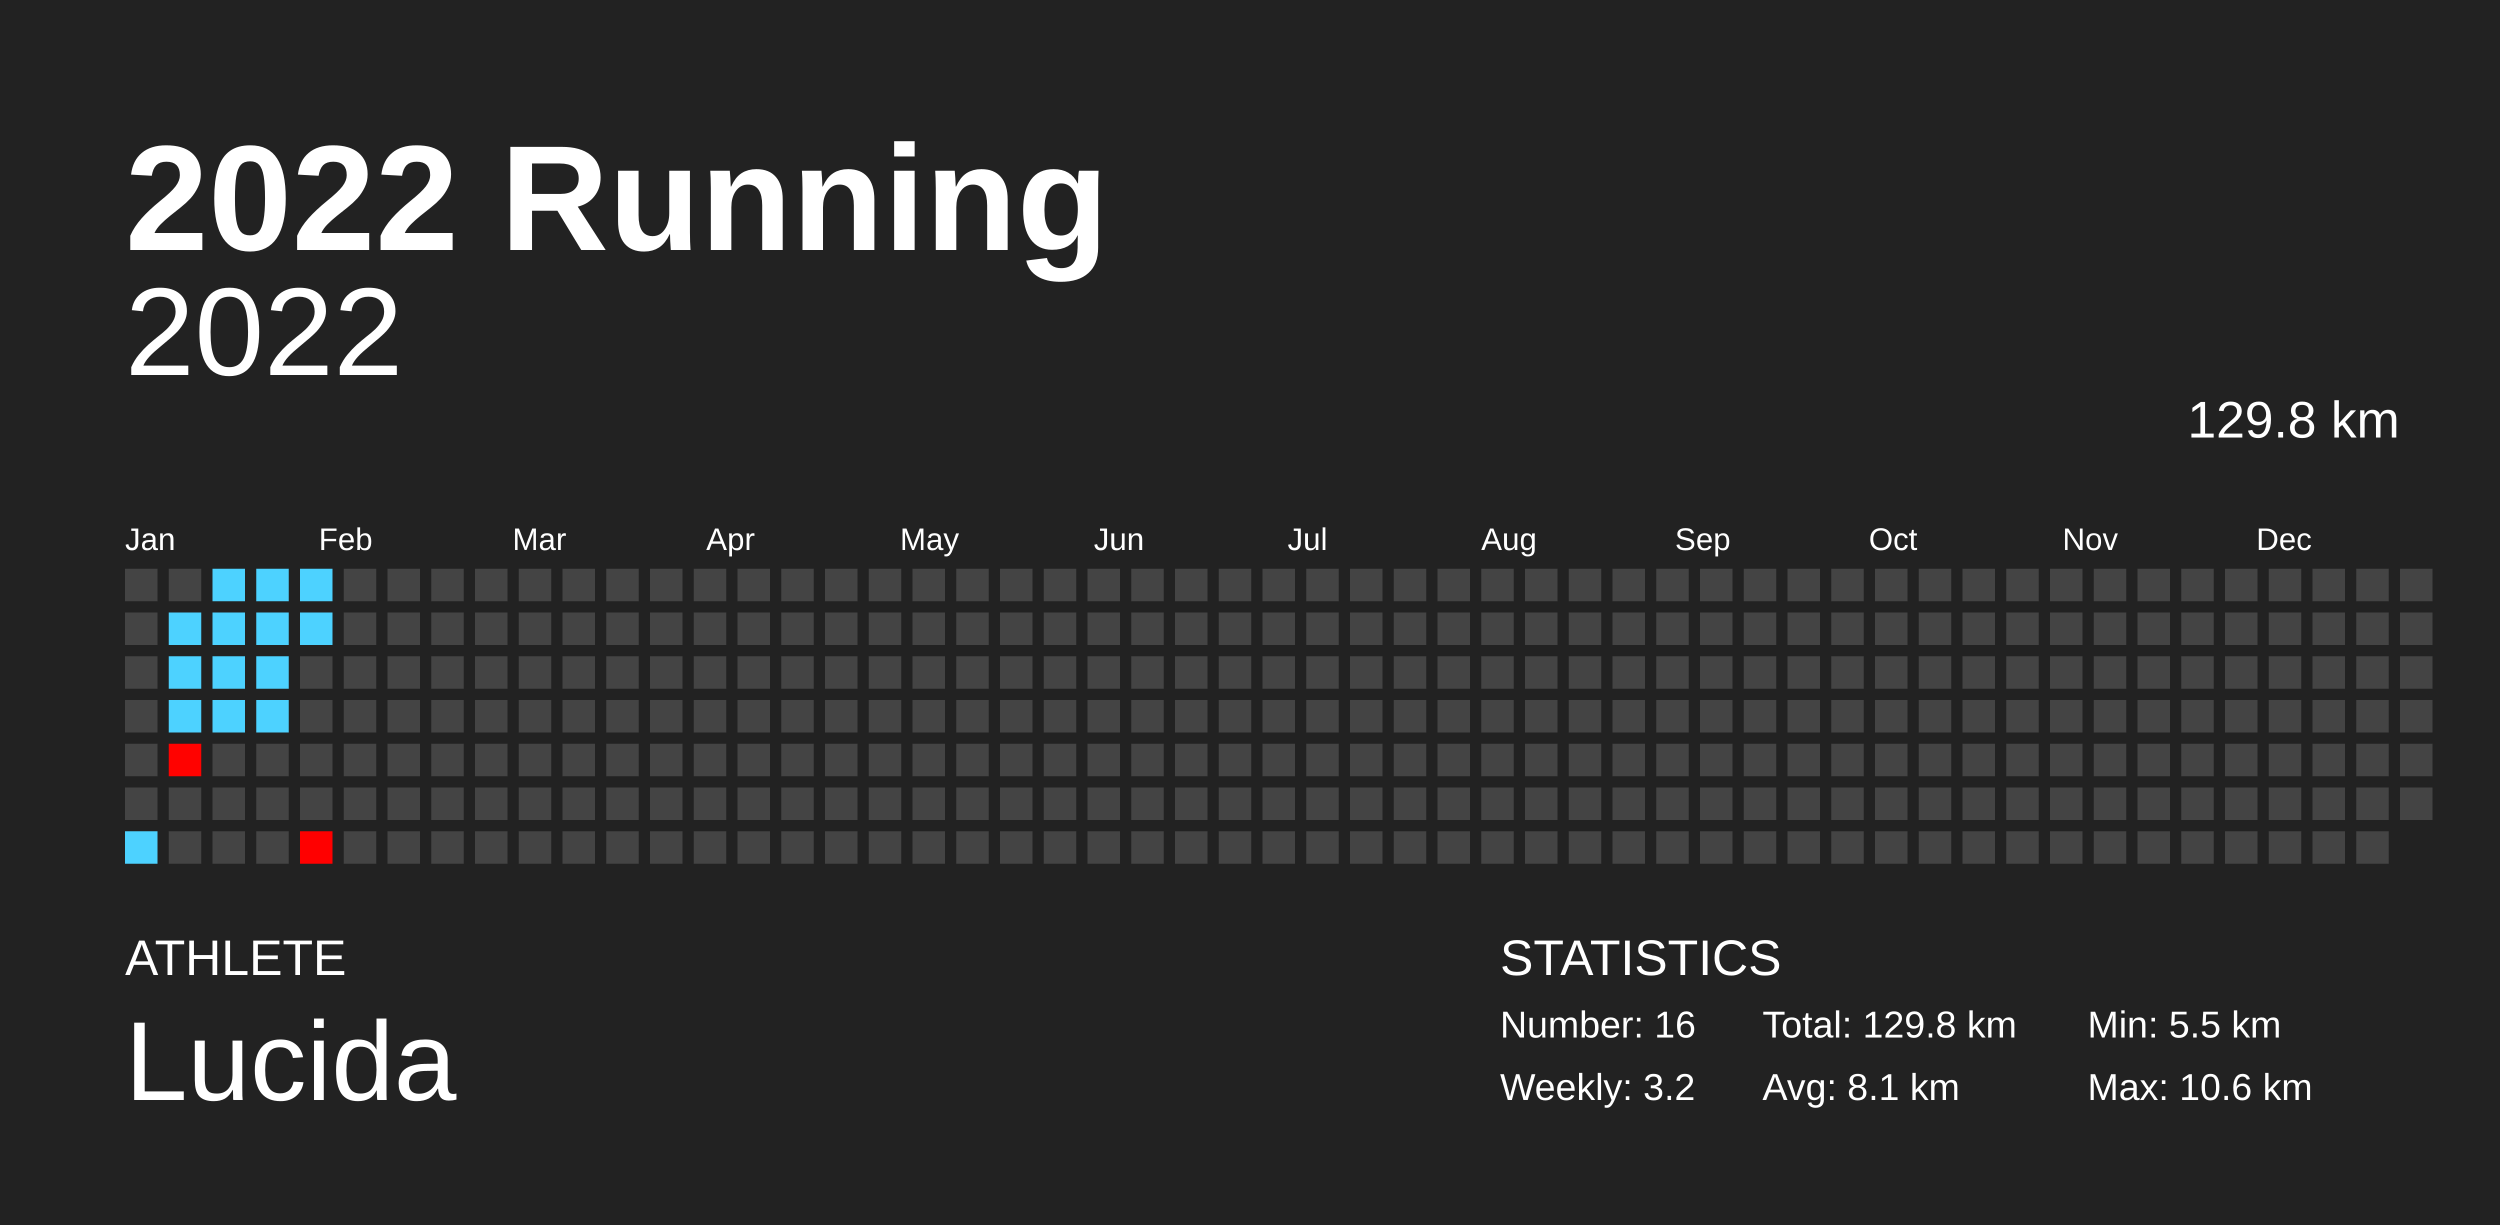
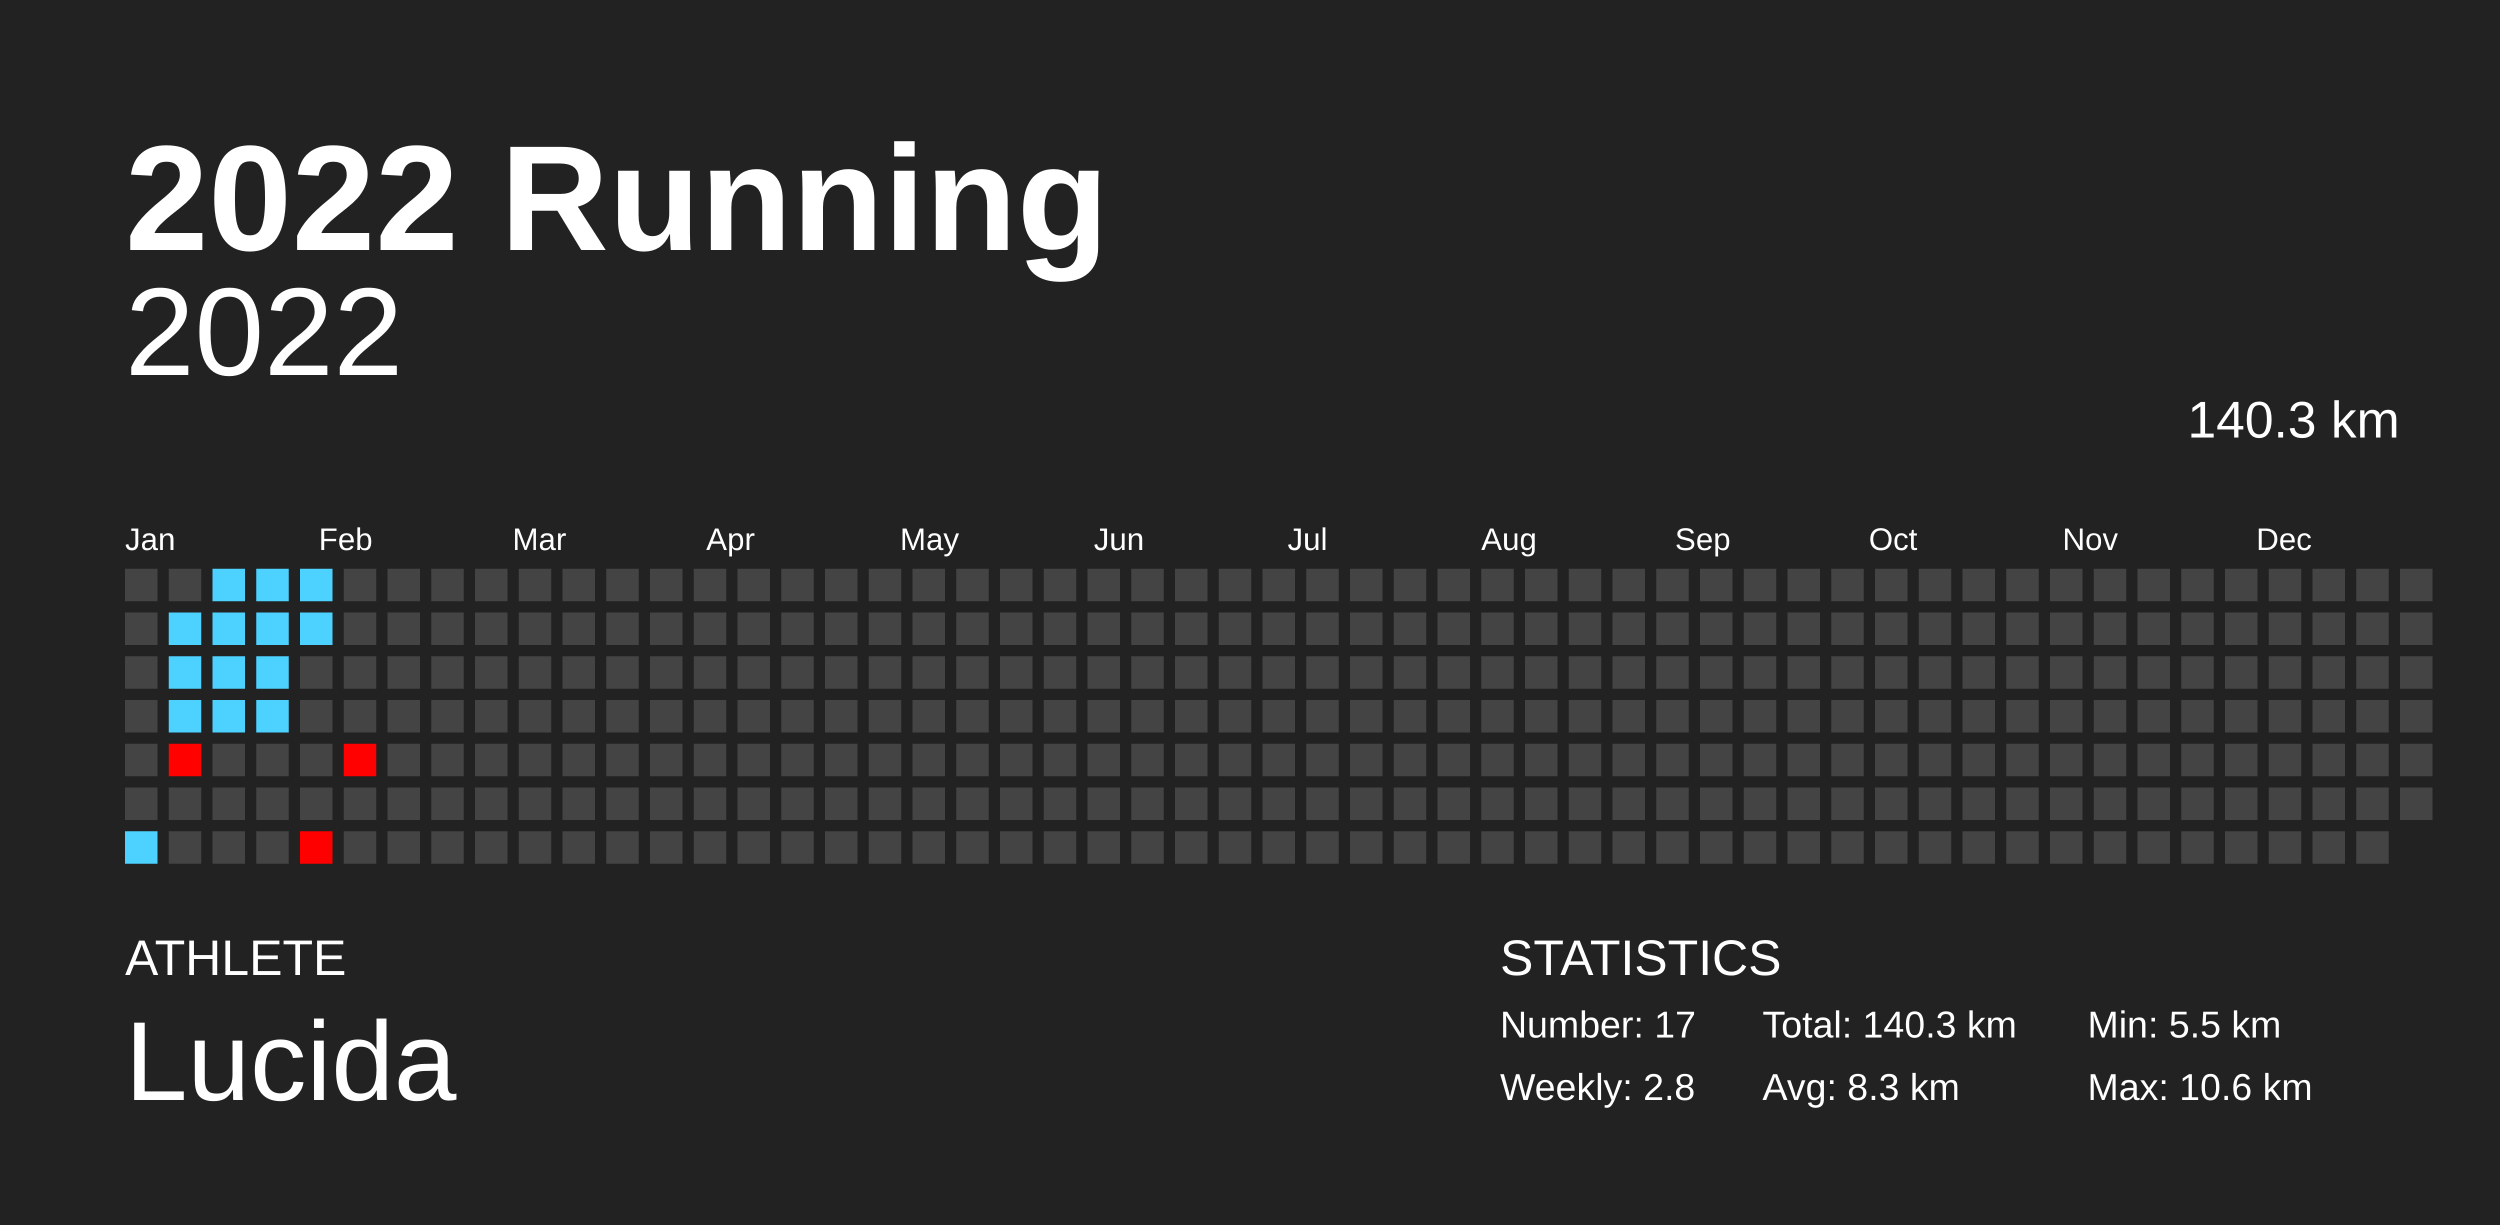
<svg xmlns="http://www.w3.org/2000/svg" baseProfile="full" height="98mm" version="1.1" viewBox="0,0,200,98" width="200mm">
  <defs />
  <rect fill="#222222" height="98" width="200" x="0" y="0" />
  <text fill="#FFFFFF" style="font-size:12px; font-family:Arial; font-weight:bold;" x="10" y="20">2022 Running</text>
  <text fill="#FFFFFF" style="font-size:4px; font-family:Arial" x="10" y="78">ATHLETE</text>
  <text fill="#FFFFFF" style="font-size:9px; font-family:Arial" x="10" y="88">Lucida</text>
  <text fill="#FFFFFF" style="font-size:4px; font-family:Arial" x="120" y="78">STATISTICS</text>
-   <text fill="#FFFFFF" style="font-size:3px; font-family:Arial" x="120" y="83">Number: 16</text>
-   <text fill="#FFFFFF" style="font-size:3px; font-family:Arial" x="120" y="88">Weekly: 3.2</text>
-   <text fill="#FFFFFF" style="font-size:3px; font-family:Arial" x="141" y="83">Total: 129.8 km</text>
-   <text fill="#FFFFFF" style="font-size:3px; font-family:Arial" x="141" y="88">Avg: 8.1 km</text>
+   <text fill="#FFFFFF" style="font-size:3px; font-family:Arial" x="120" y="83">Number: 17</text>
+   <text fill="#FFFFFF" style="font-size:3px; font-family:Arial" x="120" y="88">Weekly: 2.8</text>
+   <text fill="#FFFFFF" style="font-size:3px; font-family:Arial" x="141" y="83">Total: 140.3 km</text>
+   <text fill="#FFFFFF" style="font-size:3px; font-family:Arial" x="141" y="88">Avg: 8.3 km</text>
  <text fill="#FFFFFF" style="font-size:3px; font-family:Arial" x="167" y="83">Min: 5.5 km</text>
  <text fill="#FFFFFF" style="font-size:3px; font-family:Arial" x="167" y="88">Max: 10.6 km</text>
  <text alignment-baseline="hanging" fill="#FFFFFF" style="font-size:10.0px; font-family:Arial;" x="10" y="30">2022</text>
-   <text alignment-baseline="hanging" fill="#FFFFFF" style="font-size:4.125px; font-family:Arial;" x="175" y="35">129.8 km</text>
+   <text alignment-baseline="hanging" fill="#FFFFFF" style="font-size:4.125px; font-family:Arial;" x="175" y="35">140.3 km</text>
  <text fill="#FFFFFF" style="font-size:2.5px; font-family:Arial" x="10.0" y="44">Jan</text>
  <text fill="#FFFFFF" style="font-size:2.5px; font-family:Arial" x="25.5" y="44">Feb</text>
  <text fill="#FFFFFF" style="font-size:2.5px; font-family:Arial" x="41.0" y="44">Mar</text>
  <text fill="#FFFFFF" style="font-size:2.5px; font-family:Arial" x="56.5" y="44">Apr</text>
  <text fill="#FFFFFF" style="font-size:2.5px; font-family:Arial" x="72.0" y="44">May</text>
  <text fill="#FFFFFF" style="font-size:2.5px; font-family:Arial" x="87.5" y="44">Jun</text>
  <text fill="#FFFFFF" style="font-size:2.5px; font-family:Arial" x="103.0" y="44">Jul</text>
  <text fill="#FFFFFF" style="font-size:2.5px; font-family:Arial" x="118.5" y="44">Aug</text>
  <text fill="#FFFFFF" style="font-size:2.5px; font-family:Arial" x="134.0" y="44">Sep</text>
  <text fill="#FFFFFF" style="font-size:2.5px; font-family:Arial" x="149.5" y="44">Oct</text>
  <text fill="#FFFFFF" style="font-size:2.5px; font-family:Arial" x="165.0" y="44">Nov</text>
  <text fill="#FFFFFF" style="font-size:2.5px; font-family:Arial" x="180.5" y="44">Dec</text>
  <rect fill="#444444" height="2.6" width="2.6" x="10.0" y="45.5" />
  <rect fill="#444444" height="2.6" width="2.6" x="10.0" y="49.0" />
  <rect fill="#444444" height="2.6" width="2.6" x="10.0" y="52.5" />
  <rect fill="#444444" height="2.6" width="2.6" x="10.0" y="56.0" />
  <rect fill="#444444" height="2.6" width="2.6" x="10.0" y="59.5" />
  <rect fill="#444444" height="2.6" width="2.6" x="10.0" y="63.0" />
  <rect fill="#4dd2ff" height="2.6" width="2.6" x="10.0" y="66.5" />
  <rect fill="#444444" height="2.6" width="2.6" x="13.5" y="45.5" />
  <rect fill="#4dd2ff" height="2.6" width="2.6" x="13.5" y="49.0" />
  <rect fill="#4dd2ff" height="2.6" width="2.6" x="13.5" y="52.5" />
  <rect fill="#4dd2ff" height="2.6" width="2.6" x="13.5" y="56.0" />
  <rect fill="#ff0200" height="2.6" width="2.6" x="13.5" y="59.5" />
  <rect fill="#444444" height="2.6" width="2.6" x="13.5" y="63.0" />
  <rect fill="#444444" height="2.6" width="2.6" x="13.5" y="66.5" />
  <rect fill="#4dd2ff" height="2.6" width="2.6" x="17.0" y="45.5" />
  <rect fill="#4dd2ff" height="2.6" width="2.6" x="17.0" y="49.0" />
  <rect fill="#4dd2ff" height="2.6" width="2.6" x="17.0" y="52.5" />
  <rect fill="#4dd2ff" height="2.6" width="2.6" x="17.0" y="56.0" />
  <rect fill="#444444" height="2.6" width="2.6" x="17.0" y="59.5" />
  <rect fill="#444444" height="2.6" width="2.6" x="17.0" y="63.0" />
  <rect fill="#444444" height="2.6" width="2.6" x="17.0" y="66.5" />
  <rect fill="#4dd2ff" height="2.6" width="2.6" x="20.5" y="45.5" />
  <rect fill="#4dd2ff" height="2.6" width="2.6" x="20.5" y="49.0" />
  <rect fill="#4dd2ff" height="2.6" width="2.6" x="20.5" y="52.5" />
  <rect fill="#4dd2ff" height="2.6" width="2.6" x="20.5" y="56.0" />
  <rect fill="#444444" height="2.6" width="2.6" x="20.5" y="59.5" />
  <rect fill="#444444" height="2.6" width="2.6" x="20.5" y="63.0" />
  <rect fill="#444444" height="2.6" width="2.6" x="20.5" y="66.5" />
  <rect fill="#4dd2ff" height="2.6" width="2.6" x="24.0" y="45.5" />
  <rect fill="#4dd2ff" height="2.6" width="2.6" x="24.0" y="49.0" />
  <rect fill="#444444" height="2.6" width="2.6" x="24.0" y="52.5" />
  <rect fill="#444444" height="2.6" width="2.6" x="24.0" y="56.0" />
  <rect fill="#444444" height="2.6" width="2.6" x="24.0" y="59.5" />
  <rect fill="#444444" height="2.6" width="2.6" x="24.0" y="63.0" />
  <rect fill="#ff0000" height="2.6" width="2.6" x="24.0" y="66.5" />
  <rect fill="#444444" height="2.6" width="2.6" x="27.5" y="45.5" />
  <rect fill="#444444" height="2.6" width="2.6" x="27.5" y="49.0" />
  <rect fill="#444444" height="2.6" width="2.6" x="27.5" y="52.5" />
  <rect fill="#444444" height="2.6" width="2.6" x="27.5" y="56.0" />
-   <rect fill="#444444" height="2.6" width="2.6" x="27.5" y="59.5" />
+   <rect fill="#ff0100" height="2.6" width="2.6" x="27.5" y="59.5" />
  <rect fill="#444444" height="2.6" width="2.6" x="27.5" y="63.0" />
  <rect fill="#444444" height="2.6" width="2.6" x="27.5" y="66.5" />
  <rect fill="#444444" height="2.6" width="2.6" x="31.0" y="45.5" />
  <rect fill="#444444" height="2.6" width="2.6" x="31.0" y="49.0" />
  <rect fill="#444444" height="2.6" width="2.6" x="31.0" y="52.5" />
  <rect fill="#444444" height="2.6" width="2.6" x="31.0" y="56.0" />
  <rect fill="#444444" height="2.6" width="2.6" x="31.0" y="59.5" />
  <rect fill="#444444" height="2.6" width="2.6" x="31.0" y="63.0" />
  <rect fill="#444444" height="2.6" width="2.6" x="31.0" y="66.5" />
  <rect fill="#444444" height="2.6" width="2.6" x="34.5" y="45.5" />
  <rect fill="#444444" height="2.6" width="2.6" x="34.5" y="49.0" />
  <rect fill="#444444" height="2.6" width="2.6" x="34.5" y="52.5" />
  <rect fill="#444444" height="2.6" width="2.6" x="34.5" y="56.0" />
  <rect fill="#444444" height="2.6" width="2.6" x="34.5" y="59.5" />
  <rect fill="#444444" height="2.6" width="2.6" x="34.5" y="63.0" />
  <rect fill="#444444" height="2.6" width="2.6" x="34.5" y="66.5" />
  <rect fill="#444444" height="2.6" width="2.6" x="38.0" y="45.5" />
  <rect fill="#444444" height="2.6" width="2.6" x="38.0" y="49.0" />
  <rect fill="#444444" height="2.6" width="2.6" x="38.0" y="52.5" />
  <rect fill="#444444" height="2.6" width="2.6" x="38.0" y="56.0" />
  <rect fill="#444444" height="2.6" width="2.6" x="38.0" y="59.5" />
  <rect fill="#444444" height="2.6" width="2.6" x="38.0" y="63.0" />
  <rect fill="#444444" height="2.6" width="2.6" x="38.0" y="66.5" />
  <rect fill="#444444" height="2.6" width="2.6" x="41.5" y="45.5" />
  <rect fill="#444444" height="2.6" width="2.6" x="41.5" y="49.0" />
  <rect fill="#444444" height="2.6" width="2.6" x="41.5" y="52.5" />
  <rect fill="#444444" height="2.6" width="2.6" x="41.5" y="56.0" />
  <rect fill="#444444" height="2.6" width="2.6" x="41.5" y="59.5" />
  <rect fill="#444444" height="2.6" width="2.6" x="41.5" y="63.0" />
  <rect fill="#444444" height="2.6" width="2.6" x="41.5" y="66.5" />
  <rect fill="#444444" height="2.6" width="2.6" x="45.0" y="45.5" />
  <rect fill="#444444" height="2.6" width="2.6" x="45.0" y="49.0" />
  <rect fill="#444444" height="2.6" width="2.6" x="45.0" y="52.5" />
  <rect fill="#444444" height="2.6" width="2.6" x="45.0" y="56.0" />
  <rect fill="#444444" height="2.6" width="2.6" x="45.0" y="59.5" />
  <rect fill="#444444" height="2.6" width="2.6" x="45.0" y="63.0" />
  <rect fill="#444444" height="2.6" width="2.6" x="45.0" y="66.5" />
  <rect fill="#444444" height="2.6" width="2.6" x="48.5" y="45.5" />
  <rect fill="#444444" height="2.6" width="2.6" x="48.5" y="49.0" />
  <rect fill="#444444" height="2.6" width="2.6" x="48.5" y="52.5" />
  <rect fill="#444444" height="2.6" width="2.6" x="48.5" y="56.0" />
  <rect fill="#444444" height="2.6" width="2.6" x="48.5" y="59.5" />
  <rect fill="#444444" height="2.6" width="2.6" x="48.5" y="63.0" />
  <rect fill="#444444" height="2.6" width="2.6" x="48.5" y="66.5" />
  <rect fill="#444444" height="2.6" width="2.6" x="52.0" y="45.5" />
  <rect fill="#444444" height="2.6" width="2.6" x="52.0" y="49.0" />
  <rect fill="#444444" height="2.6" width="2.6" x="52.0" y="52.5" />
  <rect fill="#444444" height="2.6" width="2.6" x="52.0" y="56.0" />
  <rect fill="#444444" height="2.6" width="2.6" x="52.0" y="59.5" />
  <rect fill="#444444" height="2.6" width="2.6" x="52.0" y="63.0" />
  <rect fill="#444444" height="2.6" width="2.6" x="52.0" y="66.5" />
  <rect fill="#444444" height="2.6" width="2.6" x="55.5" y="45.5" />
  <rect fill="#444444" height="2.6" width="2.6" x="55.5" y="49.0" />
  <rect fill="#444444" height="2.6" width="2.6" x="55.5" y="52.5" />
  <rect fill="#444444" height="2.6" width="2.6" x="55.5" y="56.0" />
  <rect fill="#444444" height="2.6" width="2.6" x="55.5" y="59.5" />
  <rect fill="#444444" height="2.6" width="2.6" x="55.5" y="63.0" />
  <rect fill="#444444" height="2.6" width="2.6" x="55.5" y="66.5" />
  <rect fill="#444444" height="2.6" width="2.6" x="59.0" y="45.5" />
  <rect fill="#444444" height="2.6" width="2.6" x="59.0" y="49.0" />
  <rect fill="#444444" height="2.6" width="2.6" x="59.0" y="52.5" />
  <rect fill="#444444" height="2.6" width="2.6" x="59.0" y="56.0" />
  <rect fill="#444444" height="2.6" width="2.6" x="59.0" y="59.5" />
  <rect fill="#444444" height="2.6" width="2.6" x="59.0" y="63.0" />
  <rect fill="#444444" height="2.6" width="2.6" x="59.0" y="66.5" />
  <rect fill="#444444" height="2.6" width="2.6" x="62.5" y="45.5" />
  <rect fill="#444444" height="2.6" width="2.6" x="62.5" y="49.0" />
  <rect fill="#444444" height="2.6" width="2.6" x="62.5" y="52.5" />
  <rect fill="#444444" height="2.6" width="2.6" x="62.5" y="56.0" />
  <rect fill="#444444" height="2.6" width="2.6" x="62.5" y="59.5" />
  <rect fill="#444444" height="2.6" width="2.6" x="62.5" y="63.0" />
  <rect fill="#444444" height="2.6" width="2.6" x="62.5" y="66.5" />
  <rect fill="#444444" height="2.6" width="2.6" x="66.0" y="45.5" />
  <rect fill="#444444" height="2.6" width="2.6" x="66.0" y="49.0" />
  <rect fill="#444444" height="2.6" width="2.6" x="66.0" y="52.5" />
  <rect fill="#444444" height="2.6" width="2.6" x="66.0" y="56.0" />
  <rect fill="#444444" height="2.6" width="2.6" x="66.0" y="59.5" />
  <rect fill="#444444" height="2.6" width="2.6" x="66.0" y="63.0" />
  <rect fill="#444444" height="2.6" width="2.6" x="66.0" y="66.5" />
  <rect fill="#444444" height="2.6" width="2.6" x="69.5" y="45.5" />
  <rect fill="#444444" height="2.6" width="2.6" x="69.5" y="49.0" />
  <rect fill="#444444" height="2.6" width="2.6" x="69.5" y="52.5" />
  <rect fill="#444444" height="2.6" width="2.6" x="69.5" y="56.0" />
  <rect fill="#444444" height="2.6" width="2.6" x="69.5" y="59.5" />
  <rect fill="#444444" height="2.6" width="2.6" x="69.5" y="63.0" />
  <rect fill="#444444" height="2.6" width="2.6" x="69.5" y="66.5" />
  <rect fill="#444444" height="2.6" width="2.6" x="73.0" y="45.5" />
  <rect fill="#444444" height="2.6" width="2.6" x="73.0" y="49.0" />
  <rect fill="#444444" height="2.6" width="2.6" x="73.0" y="52.5" />
  <rect fill="#444444" height="2.6" width="2.6" x="73.0" y="56.0" />
  <rect fill="#444444" height="2.6" width="2.6" x="73.0" y="59.5" />
  <rect fill="#444444" height="2.6" width="2.6" x="73.0" y="63.0" />
  <rect fill="#444444" height="2.6" width="2.6" x="73.0" y="66.5" />
  <rect fill="#444444" height="2.6" width="2.6" x="76.5" y="45.5" />
  <rect fill="#444444" height="2.6" width="2.6" x="76.5" y="49.0" />
  <rect fill="#444444" height="2.6" width="2.6" x="76.5" y="52.5" />
  <rect fill="#444444" height="2.6" width="2.6" x="76.5" y="56.0" />
  <rect fill="#444444" height="2.6" width="2.6" x="76.5" y="59.5" />
  <rect fill="#444444" height="2.6" width="2.6" x="76.5" y="63.0" />
  <rect fill="#444444" height="2.6" width="2.6" x="76.5" y="66.5" />
  <rect fill="#444444" height="2.6" width="2.6" x="80.0" y="45.5" />
  <rect fill="#444444" height="2.6" width="2.6" x="80.0" y="49.0" />
  <rect fill="#444444" height="2.6" width="2.6" x="80.0" y="52.5" />
  <rect fill="#444444" height="2.6" width="2.6" x="80.0" y="56.0" />
  <rect fill="#444444" height="2.6" width="2.6" x="80.0" y="59.5" />
  <rect fill="#444444" height="2.6" width="2.6" x="80.0" y="63.0" />
  <rect fill="#444444" height="2.6" width="2.6" x="80.0" y="66.5" />
  <rect fill="#444444" height="2.6" width="2.6" x="83.5" y="45.5" />
  <rect fill="#444444" height="2.6" width="2.6" x="83.5" y="49.0" />
  <rect fill="#444444" height="2.6" width="2.6" x="83.5" y="52.5" />
  <rect fill="#444444" height="2.6" width="2.6" x="83.5" y="56.0" />
  <rect fill="#444444" height="2.6" width="2.6" x="83.5" y="59.5" />
  <rect fill="#444444" height="2.6" width="2.6" x="83.5" y="63.0" />
  <rect fill="#444444" height="2.6" width="2.6" x="83.5" y="66.5" />
  <rect fill="#444444" height="2.6" width="2.6" x="87.0" y="45.5" />
  <rect fill="#444444" height="2.6" width="2.6" x="87.0" y="49.0" />
  <rect fill="#444444" height="2.6" width="2.6" x="87.0" y="52.5" />
  <rect fill="#444444" height="2.6" width="2.6" x="87.0" y="56.0" />
  <rect fill="#444444" height="2.6" width="2.6" x="87.0" y="59.5" />
  <rect fill="#444444" height="2.6" width="2.6" x="87.0" y="63.0" />
  <rect fill="#444444" height="2.6" width="2.6" x="87.0" y="66.5" />
  <rect fill="#444444" height="2.6" width="2.6" x="90.5" y="45.5" />
  <rect fill="#444444" height="2.6" width="2.6" x="90.5" y="49.0" />
  <rect fill="#444444" height="2.6" width="2.6" x="90.5" y="52.5" />
  <rect fill="#444444" height="2.6" width="2.6" x="90.5" y="56.0" />
  <rect fill="#444444" height="2.6" width="2.6" x="90.5" y="59.5" />
  <rect fill="#444444" height="2.6" width="2.6" x="90.5" y="63.0" />
  <rect fill="#444444" height="2.6" width="2.6" x="90.5" y="66.5" />
  <rect fill="#444444" height="2.6" width="2.6" x="94.0" y="45.5" />
  <rect fill="#444444" height="2.6" width="2.6" x="94.0" y="49.0" />
  <rect fill="#444444" height="2.6" width="2.6" x="94.0" y="52.5" />
  <rect fill="#444444" height="2.6" width="2.6" x="94.0" y="56.0" />
  <rect fill="#444444" height="2.6" width="2.6" x="94.0" y="59.5" />
  <rect fill="#444444" height="2.6" width="2.6" x="94.0" y="63.0" />
  <rect fill="#444444" height="2.6" width="2.6" x="94.0" y="66.5" />
  <rect fill="#444444" height="2.6" width="2.6" x="97.5" y="45.5" />
  <rect fill="#444444" height="2.6" width="2.6" x="97.5" y="49.0" />
  <rect fill="#444444" height="2.6" width="2.6" x="97.5" y="52.5" />
  <rect fill="#444444" height="2.6" width="2.6" x="97.5" y="56.0" />
  <rect fill="#444444" height="2.6" width="2.6" x="97.5" y="59.5" />
  <rect fill="#444444" height="2.6" width="2.6" x="97.5" y="63.0" />
  <rect fill="#444444" height="2.6" width="2.6" x="97.5" y="66.5" />
  <rect fill="#444444" height="2.6" width="2.6" x="101.0" y="45.5" />
  <rect fill="#444444" height="2.6" width="2.6" x="101.0" y="49.0" />
  <rect fill="#444444" height="2.6" width="2.6" x="101.0" y="52.5" />
  <rect fill="#444444" height="2.6" width="2.6" x="101.0" y="56.0" />
  <rect fill="#444444" height="2.6" width="2.6" x="101.0" y="59.5" />
  <rect fill="#444444" height="2.6" width="2.6" x="101.0" y="63.0" />
  <rect fill="#444444" height="2.6" width="2.6" x="101.0" y="66.5" />
  <rect fill="#444444" height="2.6" width="2.6" x="104.5" y="45.5" />
  <rect fill="#444444" height="2.6" width="2.6" x="104.5" y="49.0" />
  <rect fill="#444444" height="2.6" width="2.6" x="104.5" y="52.5" />
  <rect fill="#444444" height="2.6" width="2.6" x="104.5" y="56.0" />
  <rect fill="#444444" height="2.6" width="2.6" x="104.5" y="59.5" />
  <rect fill="#444444" height="2.6" width="2.6" x="104.5" y="63.0" />
  <rect fill="#444444" height="2.6" width="2.6" x="104.5" y="66.5" />
  <rect fill="#444444" height="2.6" width="2.6" x="108.0" y="45.5" />
  <rect fill="#444444" height="2.6" width="2.6" x="108.0" y="49.0" />
  <rect fill="#444444" height="2.6" width="2.6" x="108.0" y="52.5" />
  <rect fill="#444444" height="2.6" width="2.6" x="108.0" y="56.0" />
  <rect fill="#444444" height="2.6" width="2.6" x="108.0" y="59.5" />
  <rect fill="#444444" height="2.6" width="2.6" x="108.0" y="63.0" />
  <rect fill="#444444" height="2.6" width="2.6" x="108.0" y="66.5" />
  <rect fill="#444444" height="2.6" width="2.6" x="111.5" y="45.5" />
  <rect fill="#444444" height="2.6" width="2.6" x="111.5" y="49.0" />
  <rect fill="#444444" height="2.6" width="2.6" x="111.5" y="52.5" />
  <rect fill="#444444" height="2.6" width="2.6" x="111.5" y="56.0" />
  <rect fill="#444444" height="2.6" width="2.6" x="111.5" y="59.5" />
  <rect fill="#444444" height="2.6" width="2.6" x="111.5" y="63.0" />
  <rect fill="#444444" height="2.6" width="2.6" x="111.5" y="66.5" />
  <rect fill="#444444" height="2.6" width="2.6" x="115.0" y="45.5" />
  <rect fill="#444444" height="2.6" width="2.6" x="115.0" y="49.0" />
  <rect fill="#444444" height="2.6" width="2.6" x="115.0" y="52.5" />
  <rect fill="#444444" height="2.6" width="2.6" x="115.0" y="56.0" />
  <rect fill="#444444" height="2.6" width="2.6" x="115.0" y="59.5" />
  <rect fill="#444444" height="2.6" width="2.6" x="115.0" y="63.0" />
  <rect fill="#444444" height="2.6" width="2.6" x="115.0" y="66.5" />
  <rect fill="#444444" height="2.6" width="2.6" x="118.5" y="45.5" />
  <rect fill="#444444" height="2.6" width="2.6" x="118.5" y="49.0" />
  <rect fill="#444444" height="2.6" width="2.6" x="118.5" y="52.5" />
  <rect fill="#444444" height="2.6" width="2.6" x="118.5" y="56.0" />
  <rect fill="#444444" height="2.6" width="2.6" x="118.5" y="59.5" />
  <rect fill="#444444" height="2.6" width="2.6" x="118.5" y="63.0" />
  <rect fill="#444444" height="2.6" width="2.6" x="118.5" y="66.5" />
  <rect fill="#444444" height="2.6" width="2.6" x="122.0" y="45.5" />
  <rect fill="#444444" height="2.6" width="2.6" x="122.0" y="49.0" />
  <rect fill="#444444" height="2.6" width="2.6" x="122.0" y="52.5" />
  <rect fill="#444444" height="2.6" width="2.6" x="122.0" y="56.0" />
  <rect fill="#444444" height="2.6" width="2.6" x="122.0" y="59.5" />
  <rect fill="#444444" height="2.6" width="2.6" x="122.0" y="63.0" />
  <rect fill="#444444" height="2.6" width="2.6" x="122.0" y="66.5" />
  <rect fill="#444444" height="2.6" width="2.6" x="125.5" y="45.5" />
  <rect fill="#444444" height="2.6" width="2.6" x="125.5" y="49.0" />
  <rect fill="#444444" height="2.6" width="2.6" x="125.5" y="52.5" />
  <rect fill="#444444" height="2.6" width="2.6" x="125.5" y="56.0" />
  <rect fill="#444444" height="2.6" width="2.6" x="125.5" y="59.5" />
  <rect fill="#444444" height="2.6" width="2.6" x="125.5" y="63.0" />
  <rect fill="#444444" height="2.6" width="2.6" x="125.5" y="66.5" />
  <rect fill="#444444" height="2.6" width="2.6" x="129.0" y="45.5" />
  <rect fill="#444444" height="2.6" width="2.6" x="129.0" y="49.0" />
  <rect fill="#444444" height="2.6" width="2.6" x="129.0" y="52.5" />
  <rect fill="#444444" height="2.6" width="2.6" x="129.0" y="56.0" />
  <rect fill="#444444" height="2.6" width="2.6" x="129.0" y="59.5" />
  <rect fill="#444444" height="2.6" width="2.6" x="129.0" y="63.0" />
  <rect fill="#444444" height="2.6" width="2.6" x="129.0" y="66.5" />
  <rect fill="#444444" height="2.6" width="2.6" x="132.5" y="45.5" />
  <rect fill="#444444" height="2.6" width="2.6" x="132.5" y="49.0" />
  <rect fill="#444444" height="2.6" width="2.6" x="132.5" y="52.5" />
  <rect fill="#444444" height="2.6" width="2.6" x="132.5" y="56.0" />
  <rect fill="#444444" height="2.6" width="2.6" x="132.5" y="59.5" />
  <rect fill="#444444" height="2.6" width="2.6" x="132.5" y="63.0" />
  <rect fill="#444444" height="2.6" width="2.6" x="132.5" y="66.5" />
  <rect fill="#444444" height="2.6" width="2.6" x="136.0" y="45.5" />
  <rect fill="#444444" height="2.6" width="2.6" x="136.0" y="49.0" />
  <rect fill="#444444" height="2.6" width="2.6" x="136.0" y="52.5" />
  <rect fill="#444444" height="2.6" width="2.6" x="136.0" y="56.0" />
  <rect fill="#444444" height="2.6" width="2.6" x="136.0" y="59.5" />
  <rect fill="#444444" height="2.6" width="2.6" x="136.0" y="63.0" />
  <rect fill="#444444" height="2.6" width="2.6" x="136.0" y="66.5" />
  <rect fill="#444444" height="2.6" width="2.6" x="139.5" y="45.5" />
  <rect fill="#444444" height="2.6" width="2.6" x="139.5" y="49.0" />
  <rect fill="#444444" height="2.6" width="2.6" x="139.5" y="52.5" />
  <rect fill="#444444" height="2.6" width="2.6" x="139.5" y="56.0" />
  <rect fill="#444444" height="2.6" width="2.6" x="139.5" y="59.5" />
  <rect fill="#444444" height="2.6" width="2.6" x="139.5" y="63.0" />
  <rect fill="#444444" height="2.6" width="2.6" x="139.5" y="66.5" />
  <rect fill="#444444" height="2.6" width="2.6" x="143.0" y="45.5" />
  <rect fill="#444444" height="2.6" width="2.6" x="143.0" y="49.0" />
  <rect fill="#444444" height="2.6" width="2.6" x="143.0" y="52.5" />
  <rect fill="#444444" height="2.6" width="2.6" x="143.0" y="56.0" />
  <rect fill="#444444" height="2.6" width="2.6" x="143.0" y="59.5" />
  <rect fill="#444444" height="2.6" width="2.6" x="143.0" y="63.0" />
  <rect fill="#444444" height="2.6" width="2.6" x="143.0" y="66.5" />
  <rect fill="#444444" height="2.6" width="2.6" x="146.5" y="45.5" />
  <rect fill="#444444" height="2.6" width="2.6" x="146.5" y="49.0" />
  <rect fill="#444444" height="2.6" width="2.6" x="146.5" y="52.5" />
  <rect fill="#444444" height="2.6" width="2.6" x="146.5" y="56.0" />
  <rect fill="#444444" height="2.6" width="2.6" x="146.5" y="59.5" />
  <rect fill="#444444" height="2.6" width="2.6" x="146.5" y="63.0" />
  <rect fill="#444444" height="2.6" width="2.6" x="146.5" y="66.5" />
  <rect fill="#444444" height="2.6" width="2.6" x="150.0" y="45.5" />
  <rect fill="#444444" height="2.6" width="2.6" x="150.0" y="49.0" />
  <rect fill="#444444" height="2.6" width="2.6" x="150.0" y="52.5" />
  <rect fill="#444444" height="2.6" width="2.6" x="150.0" y="56.0" />
  <rect fill="#444444" height="2.6" width="2.6" x="150.0" y="59.5" />
  <rect fill="#444444" height="2.6" width="2.6" x="150.0" y="63.0" />
  <rect fill="#444444" height="2.6" width="2.6" x="150.0" y="66.5" />
  <rect fill="#444444" height="2.6" width="2.6" x="153.5" y="45.5" />
  <rect fill="#444444" height="2.6" width="2.6" x="153.5" y="49.0" />
  <rect fill="#444444" height="2.6" width="2.6" x="153.5" y="52.5" />
  <rect fill="#444444" height="2.6" width="2.6" x="153.5" y="56.0" />
  <rect fill="#444444" height="2.6" width="2.6" x="153.5" y="59.5" />
  <rect fill="#444444" height="2.6" width="2.6" x="153.5" y="63.0" />
  <rect fill="#444444" height="2.6" width="2.6" x="153.5" y="66.5" />
  <rect fill="#444444" height="2.6" width="2.6" x="157.0" y="45.5" />
  <rect fill="#444444" height="2.6" width="2.6" x="157.0" y="49.0" />
  <rect fill="#444444" height="2.6" width="2.6" x="157.0" y="52.5" />
  <rect fill="#444444" height="2.6" width="2.6" x="157.0" y="56.0" />
  <rect fill="#444444" height="2.6" width="2.6" x="157.0" y="59.5" />
  <rect fill="#444444" height="2.6" width="2.6" x="157.0" y="63.0" />
  <rect fill="#444444" height="2.6" width="2.6" x="157.0" y="66.5" />
  <rect fill="#444444" height="2.6" width="2.6" x="160.5" y="45.5" />
  <rect fill="#444444" height="2.6" width="2.6" x="160.5" y="49.0" />
  <rect fill="#444444" height="2.6" width="2.6" x="160.5" y="52.5" />
  <rect fill="#444444" height="2.6" width="2.6" x="160.5" y="56.0" />
  <rect fill="#444444" height="2.6" width="2.6" x="160.5" y="59.5" />
  <rect fill="#444444" height="2.6" width="2.6" x="160.5" y="63.0" />
  <rect fill="#444444" height="2.6" width="2.6" x="160.5" y="66.5" />
  <rect fill="#444444" height="2.6" width="2.6" x="164.0" y="45.5" />
  <rect fill="#444444" height="2.6" width="2.6" x="164.0" y="49.0" />
  <rect fill="#444444" height="2.6" width="2.6" x="164.0" y="52.5" />
  <rect fill="#444444" height="2.6" width="2.6" x="164.0" y="56.0" />
  <rect fill="#444444" height="2.6" width="2.6" x="164.0" y="59.5" />
  <rect fill="#444444" height="2.6" width="2.6" x="164.0" y="63.0" />
  <rect fill="#444444" height="2.6" width="2.6" x="164.0" y="66.5" />
  <rect fill="#444444" height="2.6" width="2.6" x="167.5" y="45.5" />
  <rect fill="#444444" height="2.6" width="2.6" x="167.5" y="49.0" />
  <rect fill="#444444" height="2.6" width="2.6" x="167.5" y="52.5" />
  <rect fill="#444444" height="2.6" width="2.6" x="167.5" y="56.0" />
  <rect fill="#444444" height="2.6" width="2.6" x="167.5" y="59.5" />
  <rect fill="#444444" height="2.6" width="2.6" x="167.5" y="63.0" />
  <rect fill="#444444" height="2.6" width="2.6" x="167.5" y="66.5" />
  <rect fill="#444444" height="2.6" width="2.6" x="171.0" y="45.5" />
  <rect fill="#444444" height="2.6" width="2.6" x="171.0" y="49.0" />
  <rect fill="#444444" height="2.6" width="2.6" x="171.0" y="52.5" />
  <rect fill="#444444" height="2.6" width="2.6" x="171.0" y="56.0" />
  <rect fill="#444444" height="2.6" width="2.6" x="171.0" y="59.5" />
  <rect fill="#444444" height="2.6" width="2.6" x="171.0" y="63.0" />
  <rect fill="#444444" height="2.6" width="2.6" x="171.0" y="66.5" />
  <rect fill="#444444" height="2.6" width="2.6" x="174.5" y="45.5" />
  <rect fill="#444444" height="2.6" width="2.6" x="174.5" y="49.0" />
  <rect fill="#444444" height="2.6" width="2.6" x="174.5" y="52.5" />
  <rect fill="#444444" height="2.6" width="2.6" x="174.5" y="56.0" />
  <rect fill="#444444" height="2.6" width="2.6" x="174.5" y="59.5" />
  <rect fill="#444444" height="2.6" width="2.6" x="174.5" y="63.0" />
  <rect fill="#444444" height="2.6" width="2.6" x="174.5" y="66.5" />
  <rect fill="#444444" height="2.6" width="2.6" x="178.0" y="45.5" />
  <rect fill="#444444" height="2.6" width="2.6" x="178.0" y="49.0" />
  <rect fill="#444444" height="2.6" width="2.6" x="178.0" y="52.5" />
  <rect fill="#444444" height="2.6" width="2.6" x="178.0" y="56.0" />
  <rect fill="#444444" height="2.6" width="2.6" x="178.0" y="59.5" />
  <rect fill="#444444" height="2.6" width="2.6" x="178.0" y="63.0" />
  <rect fill="#444444" height="2.6" width="2.6" x="178.0" y="66.5" />
  <rect fill="#444444" height="2.6" width="2.6" x="181.5" y="45.5" />
  <rect fill="#444444" height="2.6" width="2.6" x="181.5" y="49.0" />
  <rect fill="#444444" height="2.6" width="2.6" x="181.5" y="52.5" />
  <rect fill="#444444" height="2.6" width="2.6" x="181.5" y="56.0" />
  <rect fill="#444444" height="2.6" width="2.6" x="181.5" y="59.5" />
  <rect fill="#444444" height="2.6" width="2.6" x="181.5" y="63.0" />
  <rect fill="#444444" height="2.6" width="2.6" x="181.5" y="66.5" />
  <rect fill="#444444" height="2.6" width="2.6" x="185.0" y="45.5" />
  <rect fill="#444444" height="2.6" width="2.6" x="185.0" y="49.0" />
  <rect fill="#444444" height="2.6" width="2.6" x="185.0" y="52.5" />
  <rect fill="#444444" height="2.6" width="2.6" x="185.0" y="56.0" />
  <rect fill="#444444" height="2.6" width="2.6" x="185.0" y="59.5" />
  <rect fill="#444444" height="2.6" width="2.6" x="185.0" y="63.0" />
  <rect fill="#444444" height="2.6" width="2.6" x="185.0" y="66.5" />
  <rect fill="#444444" height="2.6" width="2.6" x="188.5" y="45.5" />
  <rect fill="#444444" height="2.6" width="2.6" x="188.5" y="49.0" />
  <rect fill="#444444" height="2.6" width="2.6" x="188.5" y="52.5" />
  <rect fill="#444444" height="2.6" width="2.6" x="188.5" y="56.0" />
  <rect fill="#444444" height="2.6" width="2.6" x="188.5" y="59.5" />
  <rect fill="#444444" height="2.6" width="2.6" x="188.5" y="63.0" />
  <rect fill="#444444" height="2.6" width="2.6" x="188.5" y="66.5" />
  <rect fill="#444444" height="2.6" width="2.6" x="192.0" y="45.5" />
  <rect fill="#444444" height="2.6" width="2.6" x="192.0" y="49.0" />
  <rect fill="#444444" height="2.6" width="2.6" x="192.0" y="52.5" />
  <rect fill="#444444" height="2.6" width="2.6" x="192.0" y="56.0" />
  <rect fill="#444444" height="2.6" width="2.6" x="192.0" y="59.5" />
  <rect fill="#444444" height="2.6" width="2.6" x="192.0" y="63.0" />
</svg>
